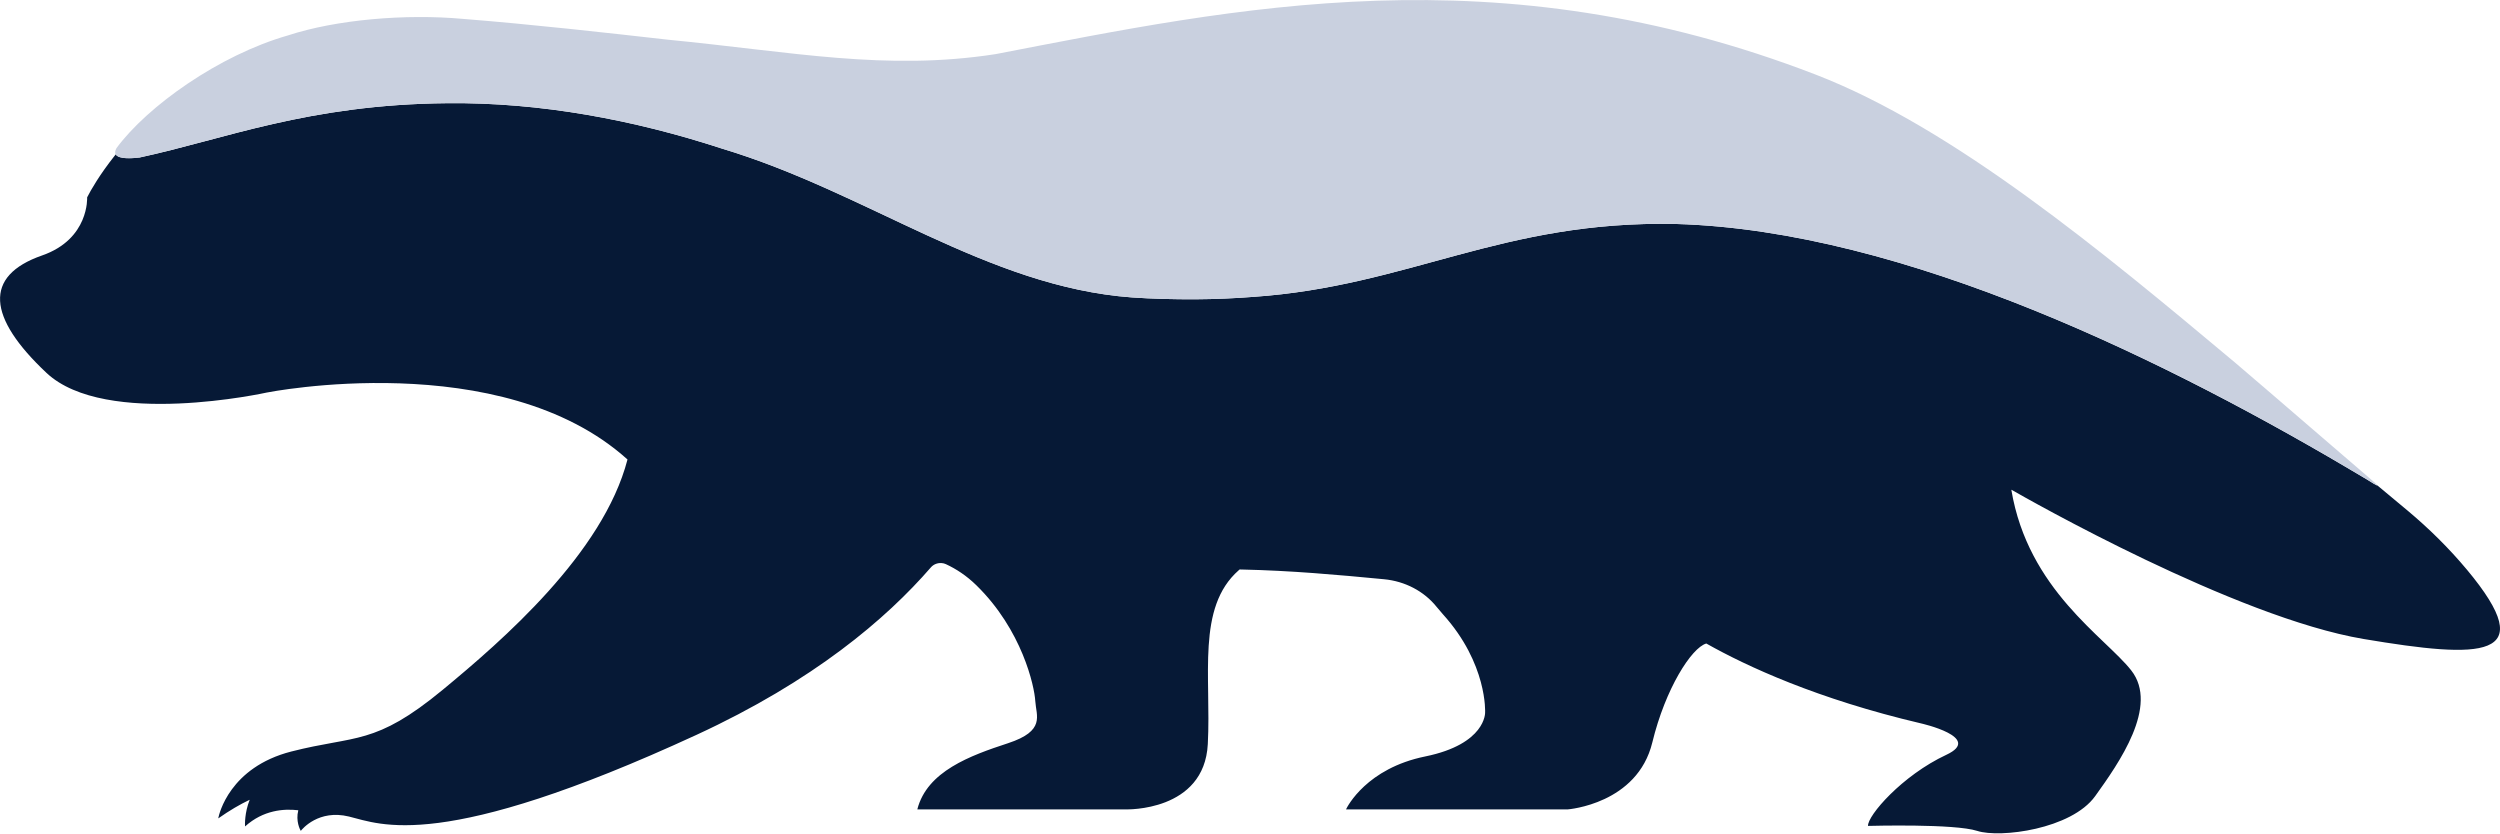
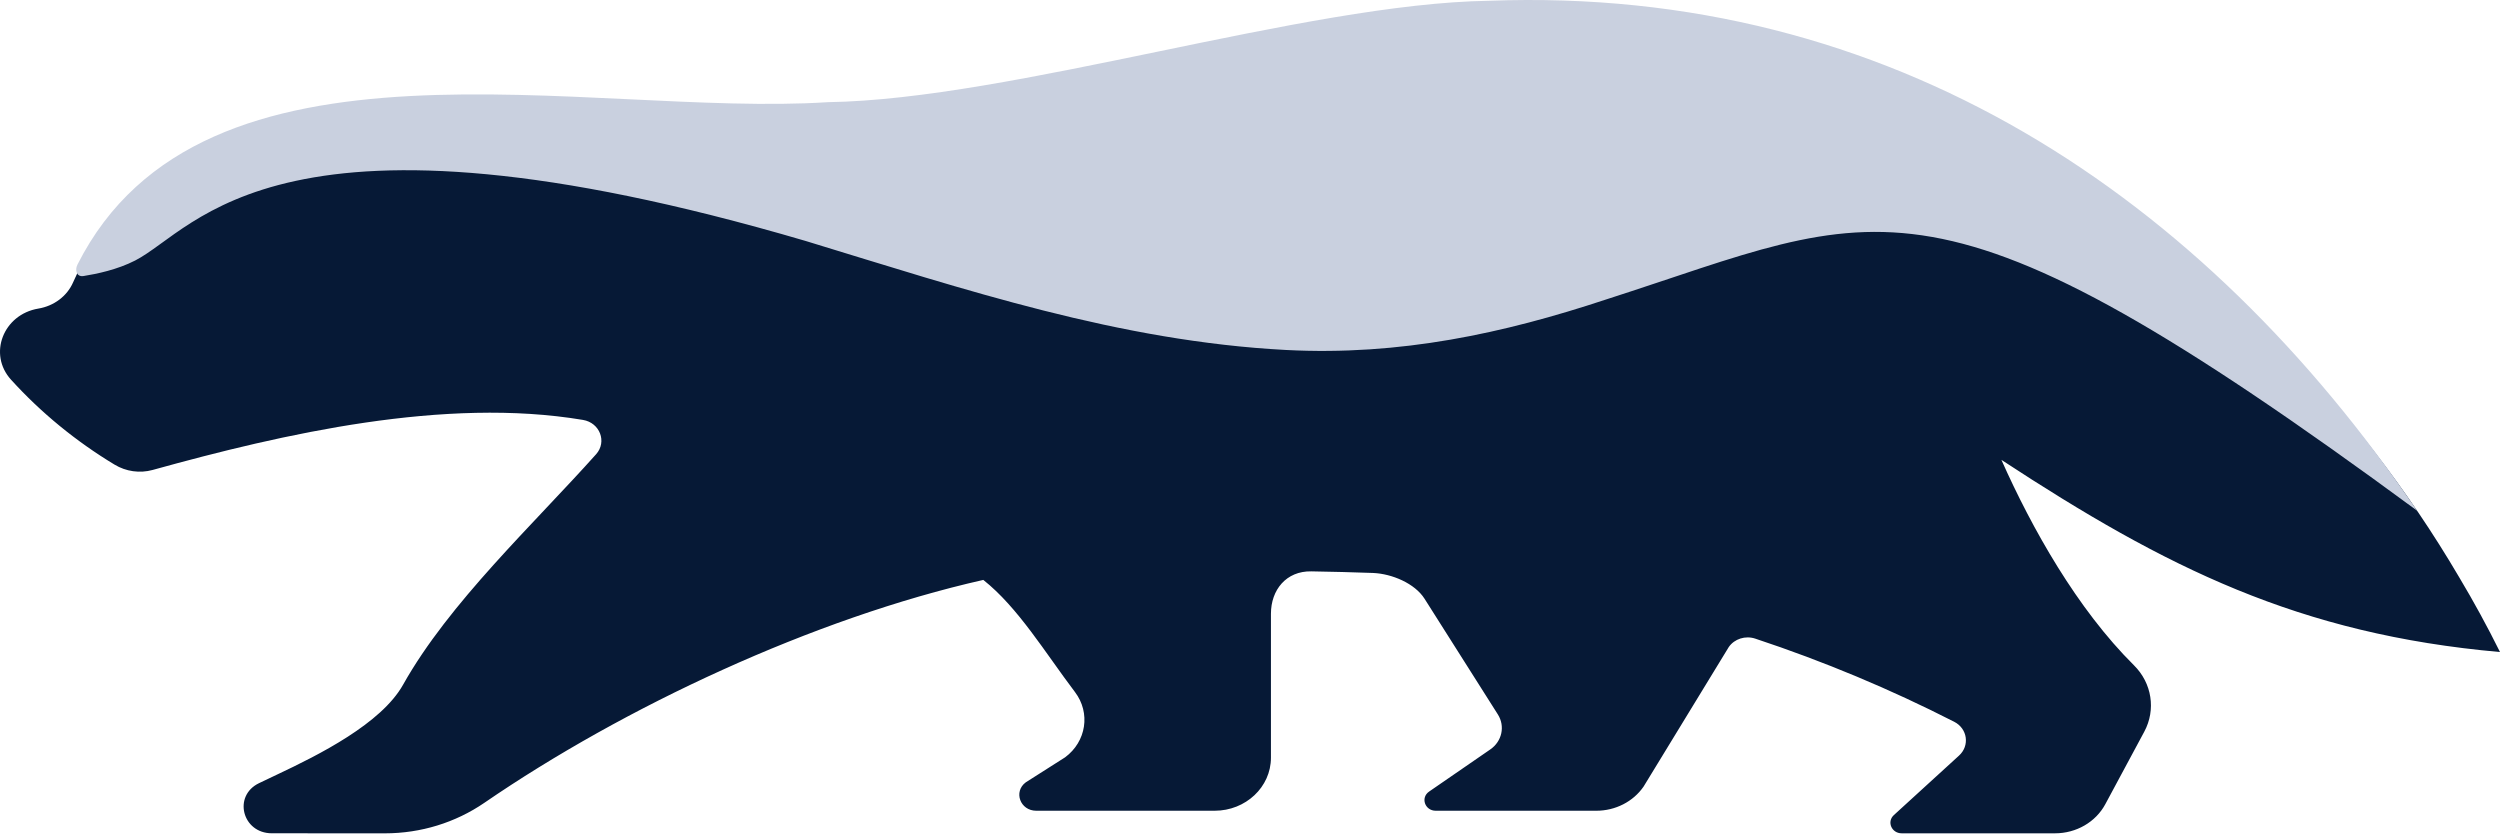
<svg xmlns="http://www.w3.org/2000/svg" id="Layer_2" data-name="Layer 2" viewBox="0 0 900 300">
  <defs>
    <style>
      .cls-1 {
        fill: #061936;
      }

      .cls-2 {
        fill: #c9d0df;
      }
    </style>
  </defs>
-   <g id="Layer_1-2" data-name="Layer 1">
+   <g id="Layer_3" data-name="Layer 3">
    <g>
-       <path class="cls-1" d="M888.04,205.03c-6.42-7.69-13.56-14.73-21.24-21.16-2.9-2.42-6.47-5.4-10.62-8.85-.12-.1-.24-.2-.37-.3,0-.01,0-.02,0-.04-.04-.08-.19-.25-.44-.49.25.24.4.41.44.49.09.18-.32,0-1.12-.47-.79-.45-1.93-1.19-2.86-1.76-70.66-42.25-166.19-89.46-248.47-91.82-62.7-1.34-95.99,22.38-152.28,26.25-6.46.52-13.71.82-20.52.86-7.88.04-15.96-.16-23.12-.67-52.08-3.87-95.04-37.79-147.54-53.58-31.66-10.35-65.43-16.7-98.89-16.34-50.17.46-80.27,13-110.75,19.55h-.11c-2.43.3-7.43.69-8.48-1.13h0c-.16.19-.31.39-.46.58-5.35,6.76-8.52,12.28-9.84,14.9h0s.83,14.98-16.21,20.91c-21.2,7.37-19.65,22.33,1.58,42.28,21.23,19.95,79.28,7.08,79.28,7.08,0,0,84.44-16.85,129.87,24.09v.04c-8.78,33.78-45.15,65.24-66.49,82.86-24.51,20.25-31.27,16.28-54.51,22.23-22.27,5.71-26.04,22.6-26.31,24,0,.04.04.05.07.03,4.02-2.83,7.74-4.98,11.15-6.62.04-.02.07.02.06.06-1.81,4.55-1.69,8.79-1.65,9.44,0,.04.05.05.07.02,6.52-5.86,13.92-6.39,19.07-5.78l.03.05c-.98,3.85.63,6.9.87,7.33.01.03.05.03.07,0,.51-.64,6.39-7.77,17.29-5.12,11.41,2.78,32.96,13.1,125.08-29.38,42.16-19.44,68.39-41.8,84.43-60.32.93-1.07,2.35-1.64,3.82-1.55.54.04,1.08.16,1.57.39,3.68,1.7,7.42,4.13,10.96,7.59,16.48,16.08,20.92,36.33,21.23,41.69.32,5.36,3.8,10.72-9.82,15.19-13.61,4.46-29.11,10.11-32.63,23.76l.04.06h75.05s28.21.89,29.47-23.52c1.27-24.42-4.12-49.13,11.09-62.53.12-.1.24-.21.36-.32.3,0,.6.01.91.02,17.56.38,34.36,1.89,51.13,3.5,7.49.72,14.35,4.29,18.88,9.94.7.87,1.45,1.75,2.25,2.64,16.16,17.87,15.21,35.43,15.21,35.43,0,0,.32,11.31-21.55,15.78-21.07,4.3-28.02,18.01-28.5,19l.04.06h79.79s0,0,0,0c.13-.02,25.04-1.94,30.42-24.12,4.72-19.43,14.11-34.03,19.4-35.59h.04c14.53,8.19,39.88,19.96,77.23,28.74h0s22.58,5.06,9.19,11.31c-16.02,7.48-28.44,21.97-28.21,25.58l.03.03c1.11-.03,31.18-.84,39.27,1.79,8.24,2.68,33.91-.6,42.47-12.51,8.56-11.91,23.04-32.45,12.99-45.26-9.43-12.01-37.15-29-43.16-64.99,0-.03.02-.06.05-.04,5.38,3.09,80.65,45.97,126.78,53.72,42.47,7.13,64.22,7.47,37.12-25.02Z" />
-       <path class="cls-2" d="M50.25,56.7c30.48-6.55,60.58-19.09,110.75-19.55,33.45-.36,67.23,5.99,98.89,16.34,52.5,15.79,95.47,49.71,147.54,53.58,7.17.51,15.25.71,23.12.67,6.81-.04,14.06-.35,20.52-.86,56.28-3.87,89.58-27.59,152.28-26.25,82.29,2.35,177.81,49.56,248.47,91.82.93.57,2.07,1.3,2.86,1.76.8.47,1.21.65,1.12.47-.08-.17-.6-.67-1.45-1.41-13.89-11.86-30.34-26.19-49.83-42.82-47.69-39.94-101.25-84.41-150.81-103.57-114.9-44.34-208.34-24.18-295.32-7.39-39.65,6.12-72.97-.82-118.23-5.23-21.44-2.43-48.86-5.51-73.37-7.45-20.9-1.91-45.82.26-63.16,5.95-24.76,7.09-50.58,25.48-61.7,40.57-2.42,4.31,5.05,3.77,8.21,3.4h.11Z" />
+       <path class="cls-1" d="M768.234,239.515c-20.43-20.265-36.716-49.218-47.73-73.969,59.176,38.808,107.102,62.764,179.496,69.186-4.545-9.165-9.446-18.138-14.685-26.907C810.112,79.853,679.721,6.268,524.772,12.133c-66.171.993-159.503,25.334-225.877,26.334C211.01,44.166,68.466,5.291,26.306,101.668c-2.163,4.944-6.89,8.485-12.481,9.419h0c-12.669,2.118-18.206,16.417-9.841,25.62,10.762,11.841,23.328,22.159,37.287,30.574,4.063,2.449,9.047,3.187,13.675,1.904,47.215-13.091,105.198-26.354,154.931-18.014,6.092,1.022,8.707,7.894,4.723,12.353-22.449,25.129-52.988,53.545-69.491,82.972-7.855,14.007-30.284,25.247-45.33,32.334-2.155,1.015-4.339,2.058-6.533,3.112-9.481,4.555-6.038,18.034,4.606,18.041,10.572.006,31.203.014,40.759.016,12.861.003,25.368-3.86,35.762-10.991,50.205-34.447,118.558-66.447,179.618-80.239,12.513,9.919,22.218,26.122,33.011,40.384,5.656,7.474,4.095,17.808-3.565,23.482l-14.156,9.005c-4.537,3.361-2.013,10.226,3.761,10.226h64.223c11.197,0,20.274-8.545,20.274-19.086l-0-51.825c0-8.556,5.464-15.436,14.55-15.266,6.704.125,15.832.318,22.183.577,6.835.279,15.065,3.761,18.57,9.291l26.388,41.641c2.68,4.229,1.502,9.683-2.719,12.591l-22.036,15.18c-3.164,2.18-1.526,6.898,2.394,6.898h57.812c6.864,0,13.261-3.269,17.001-8.688l30.675-50.243c2.048-2.967,5.987-4.205,9.532-3.031,24.683,8.173,48.747,18.247,71.629,29.936,4.804,2.454,5.66,8.615,1.721,12.181-7.196,6.514-16.386,15.023-23.434,21.398-2.634,2.383-.846,6.572,2.807,6.572h55.203c7.645,0,14.64-4.048,18.091-10.47l14.03-26.109c4.248-7.904,2.777-17.472-3.701-23.897Z" />
+       <path class="cls-2" d="M536,.279c-66.171.993-171.625,35.504-238,36.505C211.825,42.372,72.999,5.838,27.888,95.249c-1.06,2.102-.242,4.509,2.157,4.128,4.732-.752,12.178-2.286,18.622-5.595,22.049-11.321,51.556-62.762,241.333-7.045,57.593,17.569,112.969,36.109,172.951,39.254,41.086,2.142,78.361-5.977,115.049-18.12,99.852-32.021,116.245-53.478,292.145,75.977C793.256,70.731,680.996-5.209,536,.279Z" />
    </g>
  </g>
</svg>
